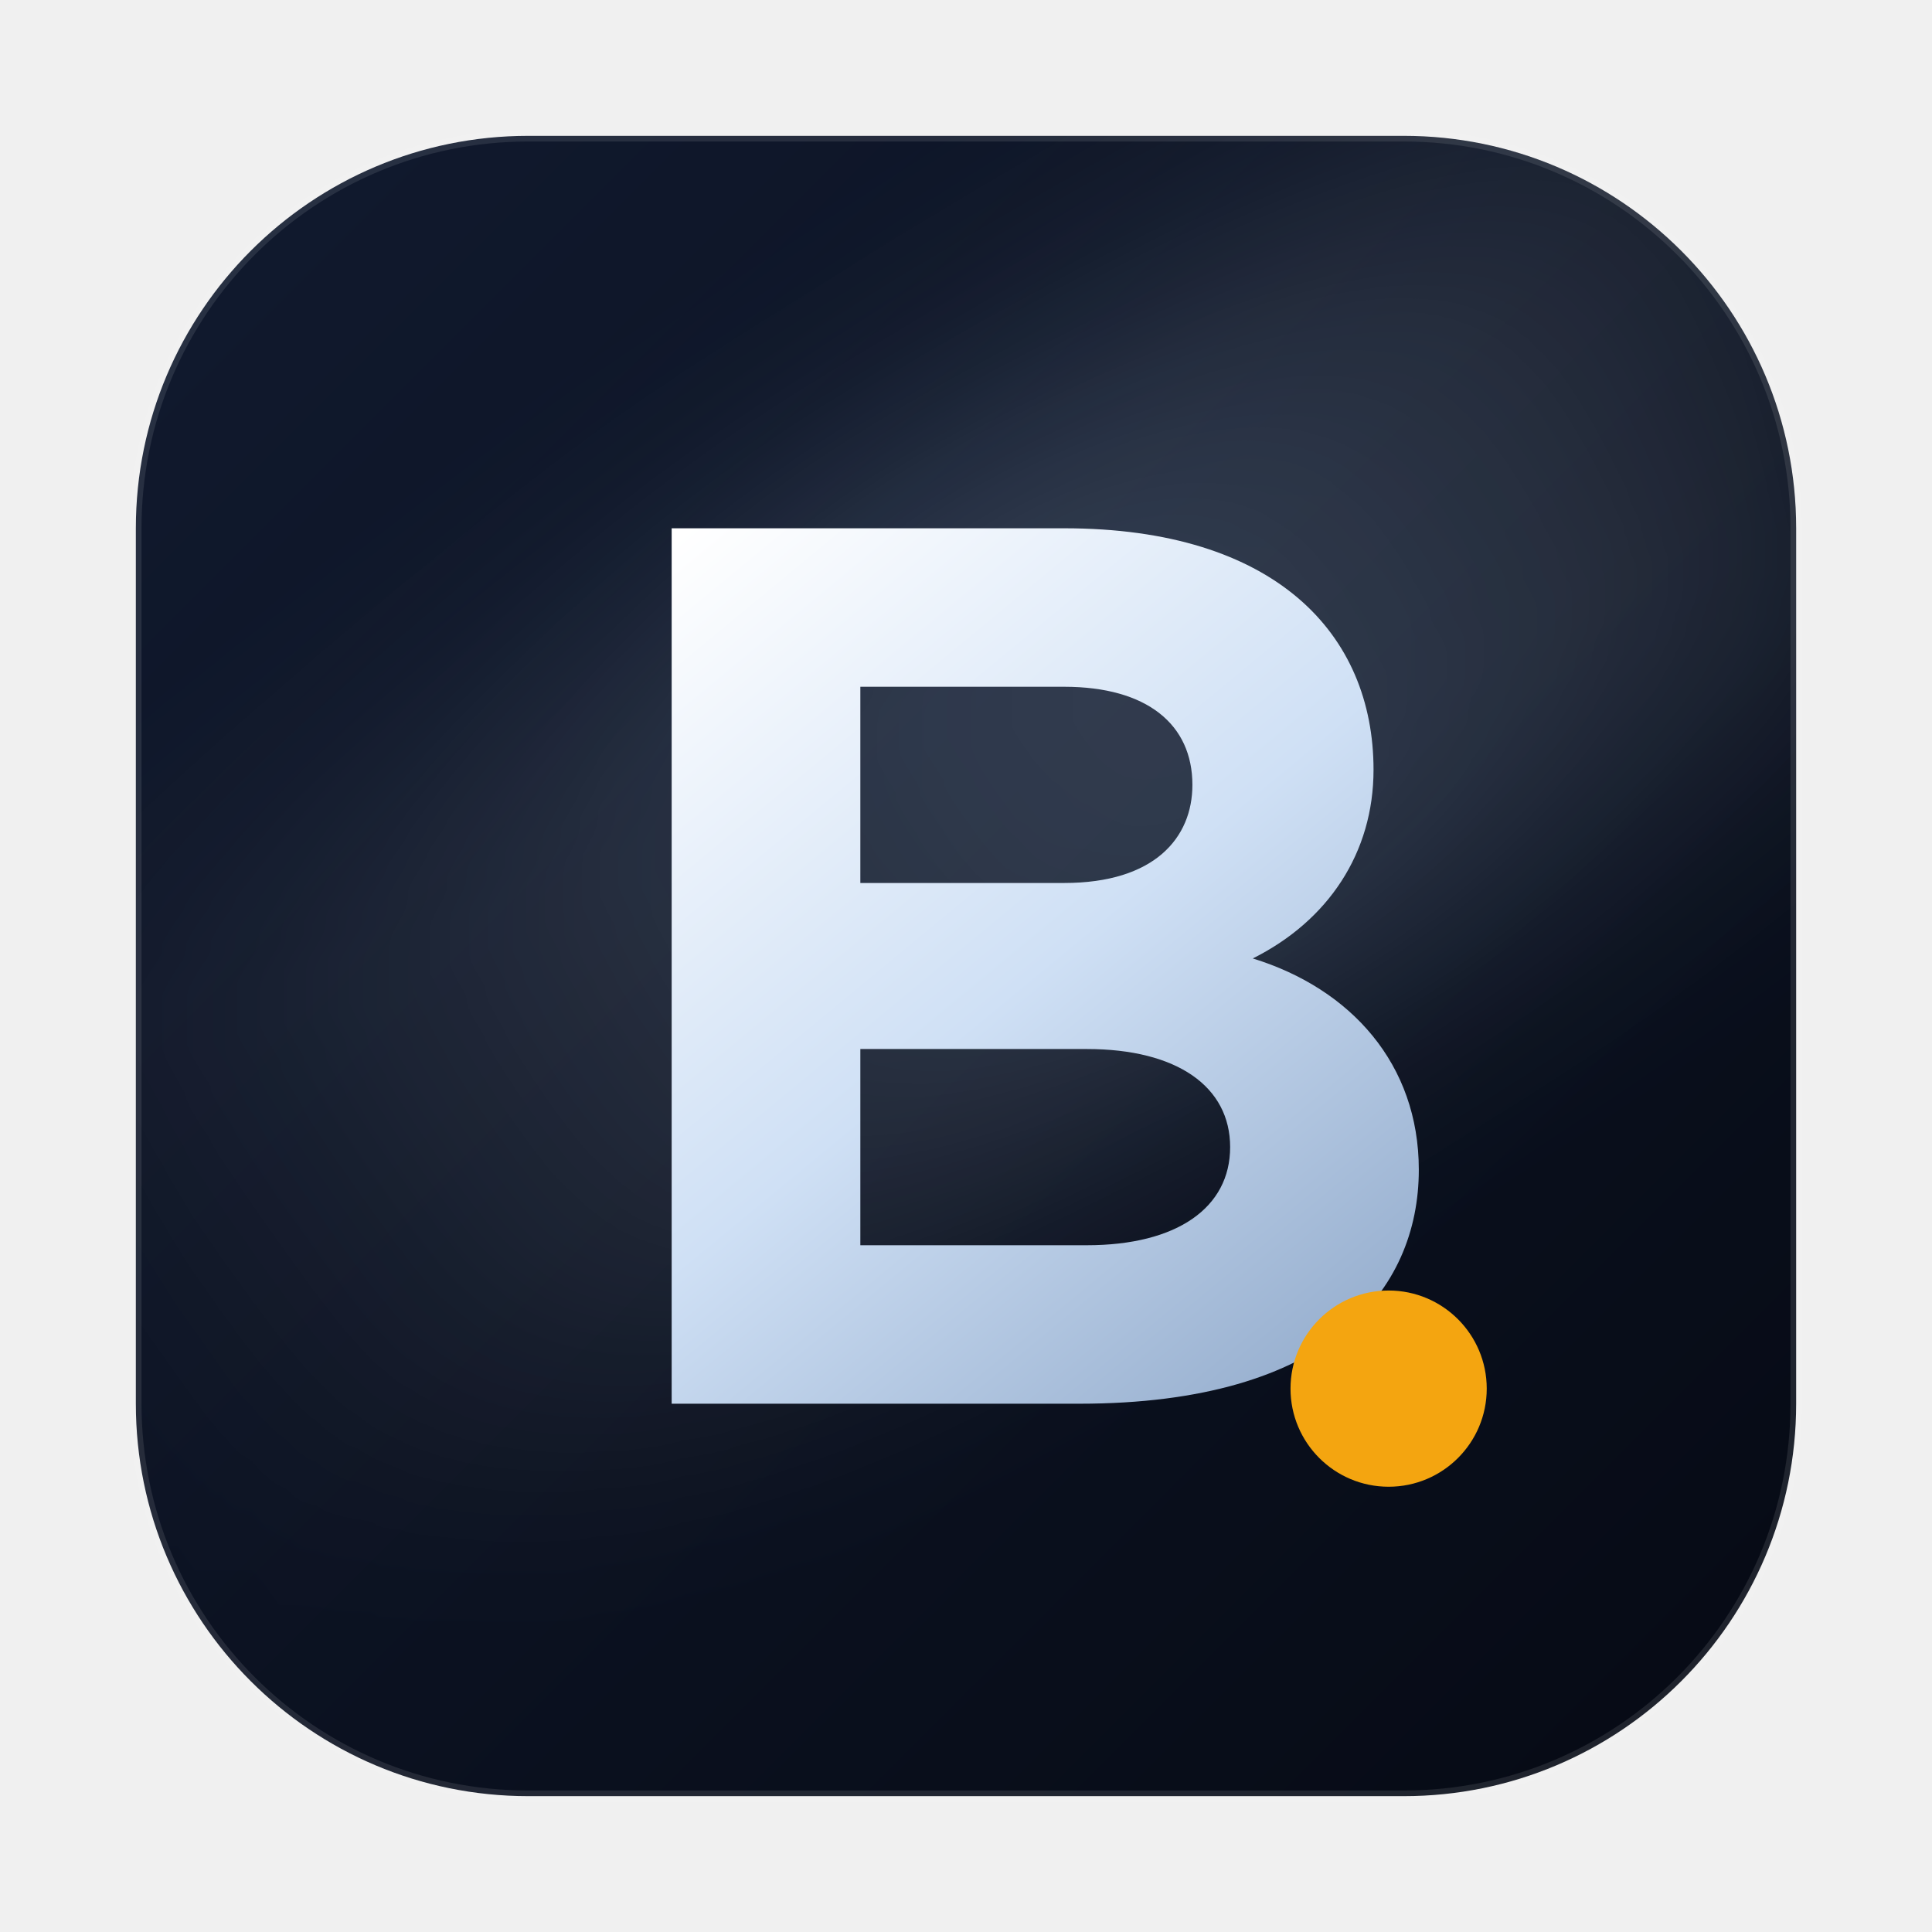
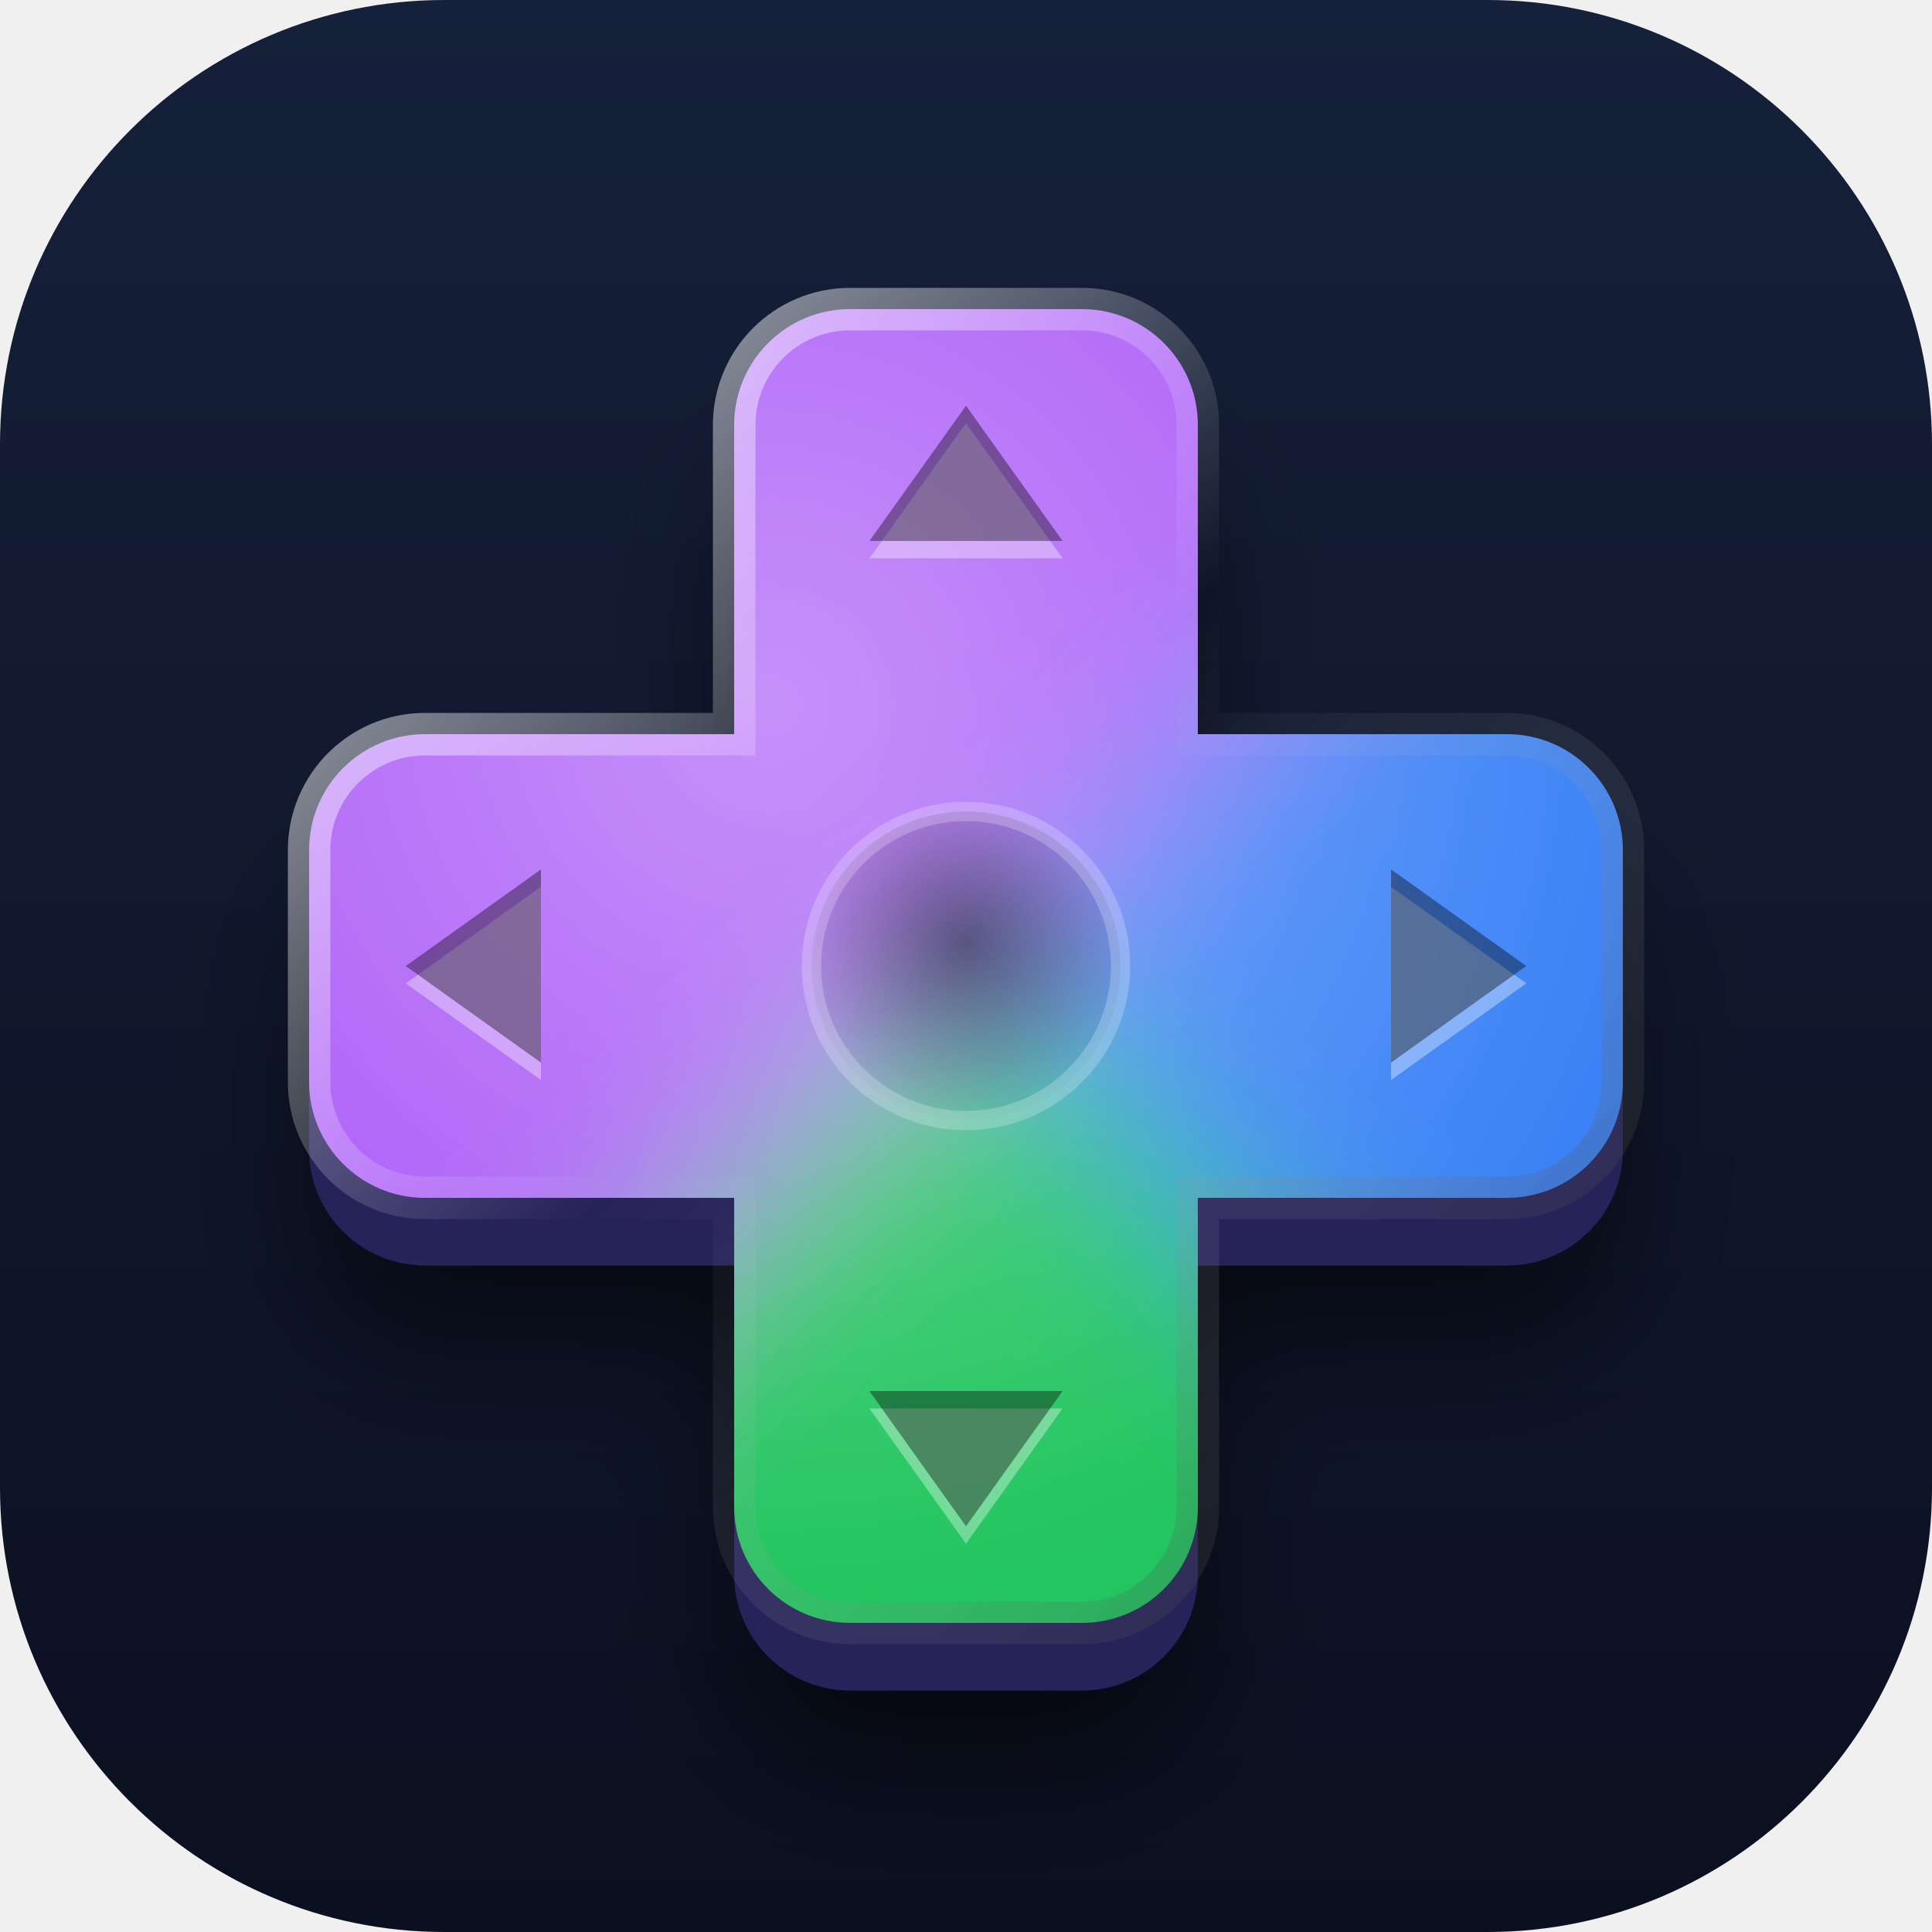
- <svg xmlns="http://www.w3.org/2000/svg" viewBox="0 0 512 512" width="512" height="512">
+ <svg xmlns="http://www.w3.org/2000/svg" width="1024" height="1024" viewBox="0 0 100 100">
  <defs>
-     <linearGradient id="bg" x1="36" y1="36" x2="476" y2="476" gradientUnits="userSpaceOnUse">
-       <stop offset="0" stop-color="#111a2f" />
-       <stop offset="1" stop-color="#060a14" />
+     <linearGradient id="bg-opus" x1="0" y1="0" x2="0" y2="1">
+       <stop offset="0" stop-color="#15203a" />
+       <stop offset="1" stop-color="#0b1020" />
    </linearGradient>
-     <linearGradient id="ink" x1="170" y1="150" x2="360" y2="380" gradientUnits="userSpaceOnUse">
-       <stop offset="0" stop-color="#ffffff" />
-       <stop offset="0.5" stop-color="#cfe0f5" />
-       <stop offset="1" stop-color="#8fa8c9" />
+     <linearGradient id="hl-opus" x1="0" y1="0" x2="1" y2="1">
+       <stop offset="0" stop-color="#ffffff" stop-opacity=".75" />
+       <stop offset=".45" stop-color="#ffffff" stop-opacity="0" />
+       <stop offset="1" stop-color="#000000" stop-opacity=".35" />
    </linearGradient>
-     <linearGradient id="beam" x1="-300" y1="0" x2="300" y2="0" gradientUnits="userSpaceOnUse">
-       <stop offset="0" stop-color="#ffffff" stop-opacity="0" />
-       <stop offset="0.5" stop-color="#bedcff" stop-opacity="0.22" />
+     <radialGradient id="ct-opus" cx=".5" cy=".42" r=".6">
+       <stop offset="0" stop-color="#000000" stop-opacity=".45" />
+       <stop offset="1" stop-color="#000000" stop-opacity="0" />
+     </radialGradient>
+     <radialGradient id="gl-opus" cx=".35" cy=".3" r=".7">
+       <stop offset="0" stop-color="#ffffff" stop-opacity=".35" />
      <stop offset="1" stop-color="#ffffff" stop-opacity="0" />
-     </linearGradient>
-     <filter id="soft" x="-60%" y="-60%" width="220%" height="220%">
-       <feGaussianBlur stdDeviation="70" />
+     </radialGradient>
+     <filter id="sh-opus" x="-20%" y="-20%" width="140%" height="150%">
+       <feDropShadow dx="0" dy="4" stdDeviation="3.5" flood-color="#000000" flood-opacity=".55" />
    </filter>
-     <clipPath id="sq">
-       <rect x="36" y="36" width="440" height="440" rx="104" ry="104" />
+     <clipPath id="cl-opus">
+       <path d="M38 22 A6 6 0 0 1 44 16 H56 A6 6 0 0 1 62 22 V38 H78 A6 6 0 0 1 84 44 V56 A6 6 0 0 1 78 62 H62 V78 A6 6 0 0 1 56 84 H44 A6 6 0 0 1 38 78 V62 H22 A6 6 0 0 1 16 56 V44 A6 6 0 0 1 22 38 H38 Z" />
    </clipPath>
+     <filter id="bl-opus" x="-10%" y="-10%" width="120%" height="120%">
+       <feGaussianBlur stdDeviation="5" />
+     </filter>
  </defs>
-   <g clip-path="url(#sq)">
-     <rect x="36" y="36" width="440" height="440" rx="104" ry="104" fill="url(#bg)" />
-     <g transform="translate(300 190) rotate(-35.5)" filter="url(#soft)">
-       <rect x="-420" y="-90" width="840" height="180" fill="url(#beam)" />
+   <rect width="100" height="100" rx="23" fill="url(#bg-opus)" />
+   <g filter="url(#sh-opus)">
+     <path d="M38 22 A6 6 0 0 1 44 16 H56 A6 6 0 0 1 62 22 V38 H78 A6 6 0 0 1 84 44 V56 A6 6 0 0 1 78 62 H62 V78 A6 6 0 0 1 56 84 H44 A6 6 0 0 1 38 78 V62 H22 A6 6 0 0 1 16 56 V44 A6 6 0 0 1 22 38 H38 Z" fill="#26205a" transform="translate(0 3.5)" />
+   </g>
+   <g clip-path="url(#cl-opus)">
+     <g filter="url(#bl-opus)">
+       <path d="M0 0 H100 L50 50 Z" fill="#a855f7" />
+       <path d="M100 0 V100 L50 50 Z" fill="#3b82f6" />
+       <path d="M100 100 H0 L50 50 Z" fill="#22c55e" />
+       <path d="M0 100 V0 L50 50 Z" fill="#a855f7" />
    </g>
-     <path fill="url(#ink)" fill-rule="evenodd" d="M178 140 L178 372 L286 372 C352 372 376 342 376 310 C376 282 358 262 332 254 C352 244 364 226 364 204 C364 168 338 140 282 140 Z M228 182 L228 234 L282 234 C306 234 316 222 316 208 C316 192 304 182 282 182 Z M228 278 L228 330 L288 330 C312 330 326 320 326 304 C326 288 312 278 288 278 Z" />
-     <circle cx="368" cy="368" r="26" fill="#f4a510" />
  </g>
-   <rect x="36" y="36" width="440" height="440" rx="104" ry="104" fill="none" stroke="#ffffff" stroke-opacity="0.10" stroke-width="3" />
+   <path d="M38 22 A6 6 0 0 1 44 16 H56 A6 6 0 0 1 62 22 V38 H78 A6 6 0 0 1 84 44 V56 A6 6 0 0 1 78 62 H62 V78 A6 6 0 0 1 56 84 H44 A6 6 0 0 1 38 78 V62 H22 A6 6 0 0 1 16 56 V44 A6 6 0 0 1 22 38 H38 Z" fill="url(#gl-opus)" />
+   <path d="M38 22 A6 6 0 0 1 44 16 H56 A6 6 0 0 1 62 22 V38 H78 A6 6 0 0 1 84 44 V56 A6 6 0 0 1 78 62 H62 V78 A6 6 0 0 1 56 84 H44 A6 6 0 0 1 38 78 V62 H22 A6 6 0 0 1 16 56 V44 A6 6 0 0 1 22 38 H38 Z" fill="none" stroke="url(#hl-opus)" stroke-width="2.2" />
+   <path d="M50 21 L55 28 H45 Z M79 50 L72 55 V45 Z M50 79 L45 72 H55 Z M21 50 L28 45 V55 Z" fill="#ffffff" fill-opacity=".35" transform="translate(0 .9)" />
+   <path d="M50 21 L55 28 H45 Z M79 50 L72 55 V45 Z M50 79 L45 72 H55 Z M21 50 L28 45 V55 Z" fill="#000000" fill-opacity=".38" />
+   <circle cx="50" cy="50" r="8" fill="url(#ct-opus)" />
+   <circle cx="50" cy="50" r="8" fill="none" stroke="#ffffff" stroke-opacity=".22" stroke-width="1" />
</svg>
